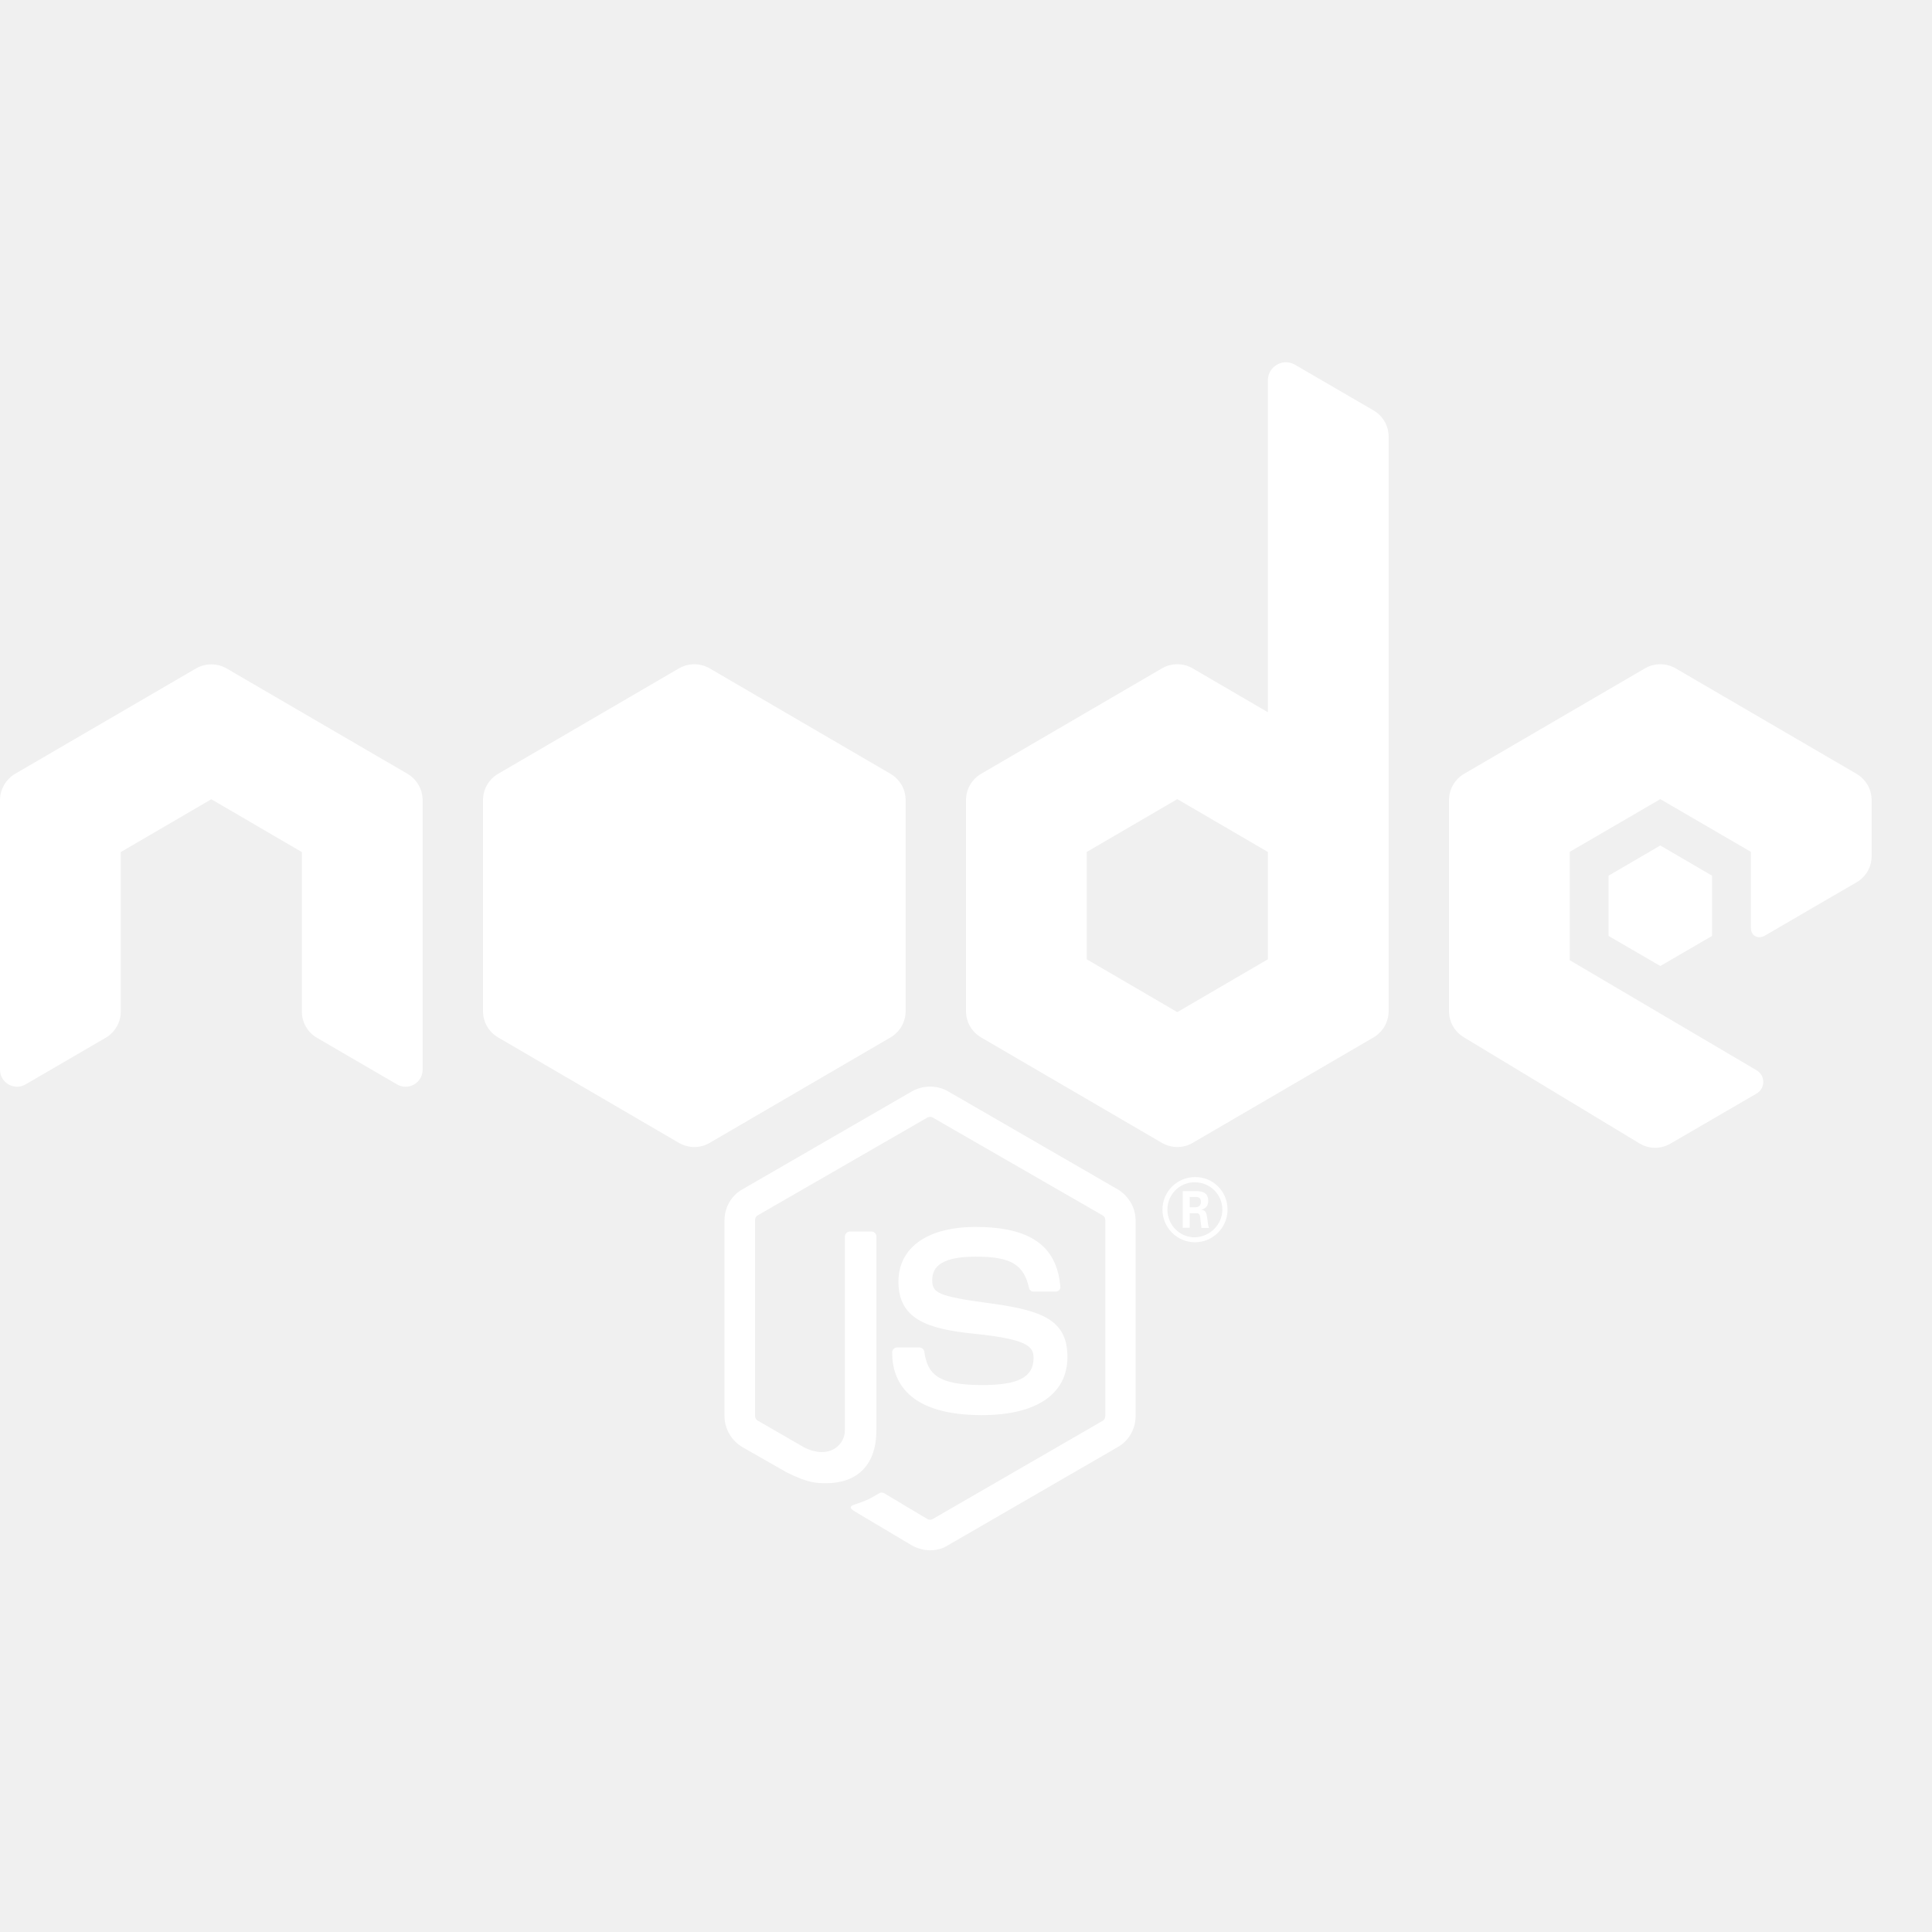
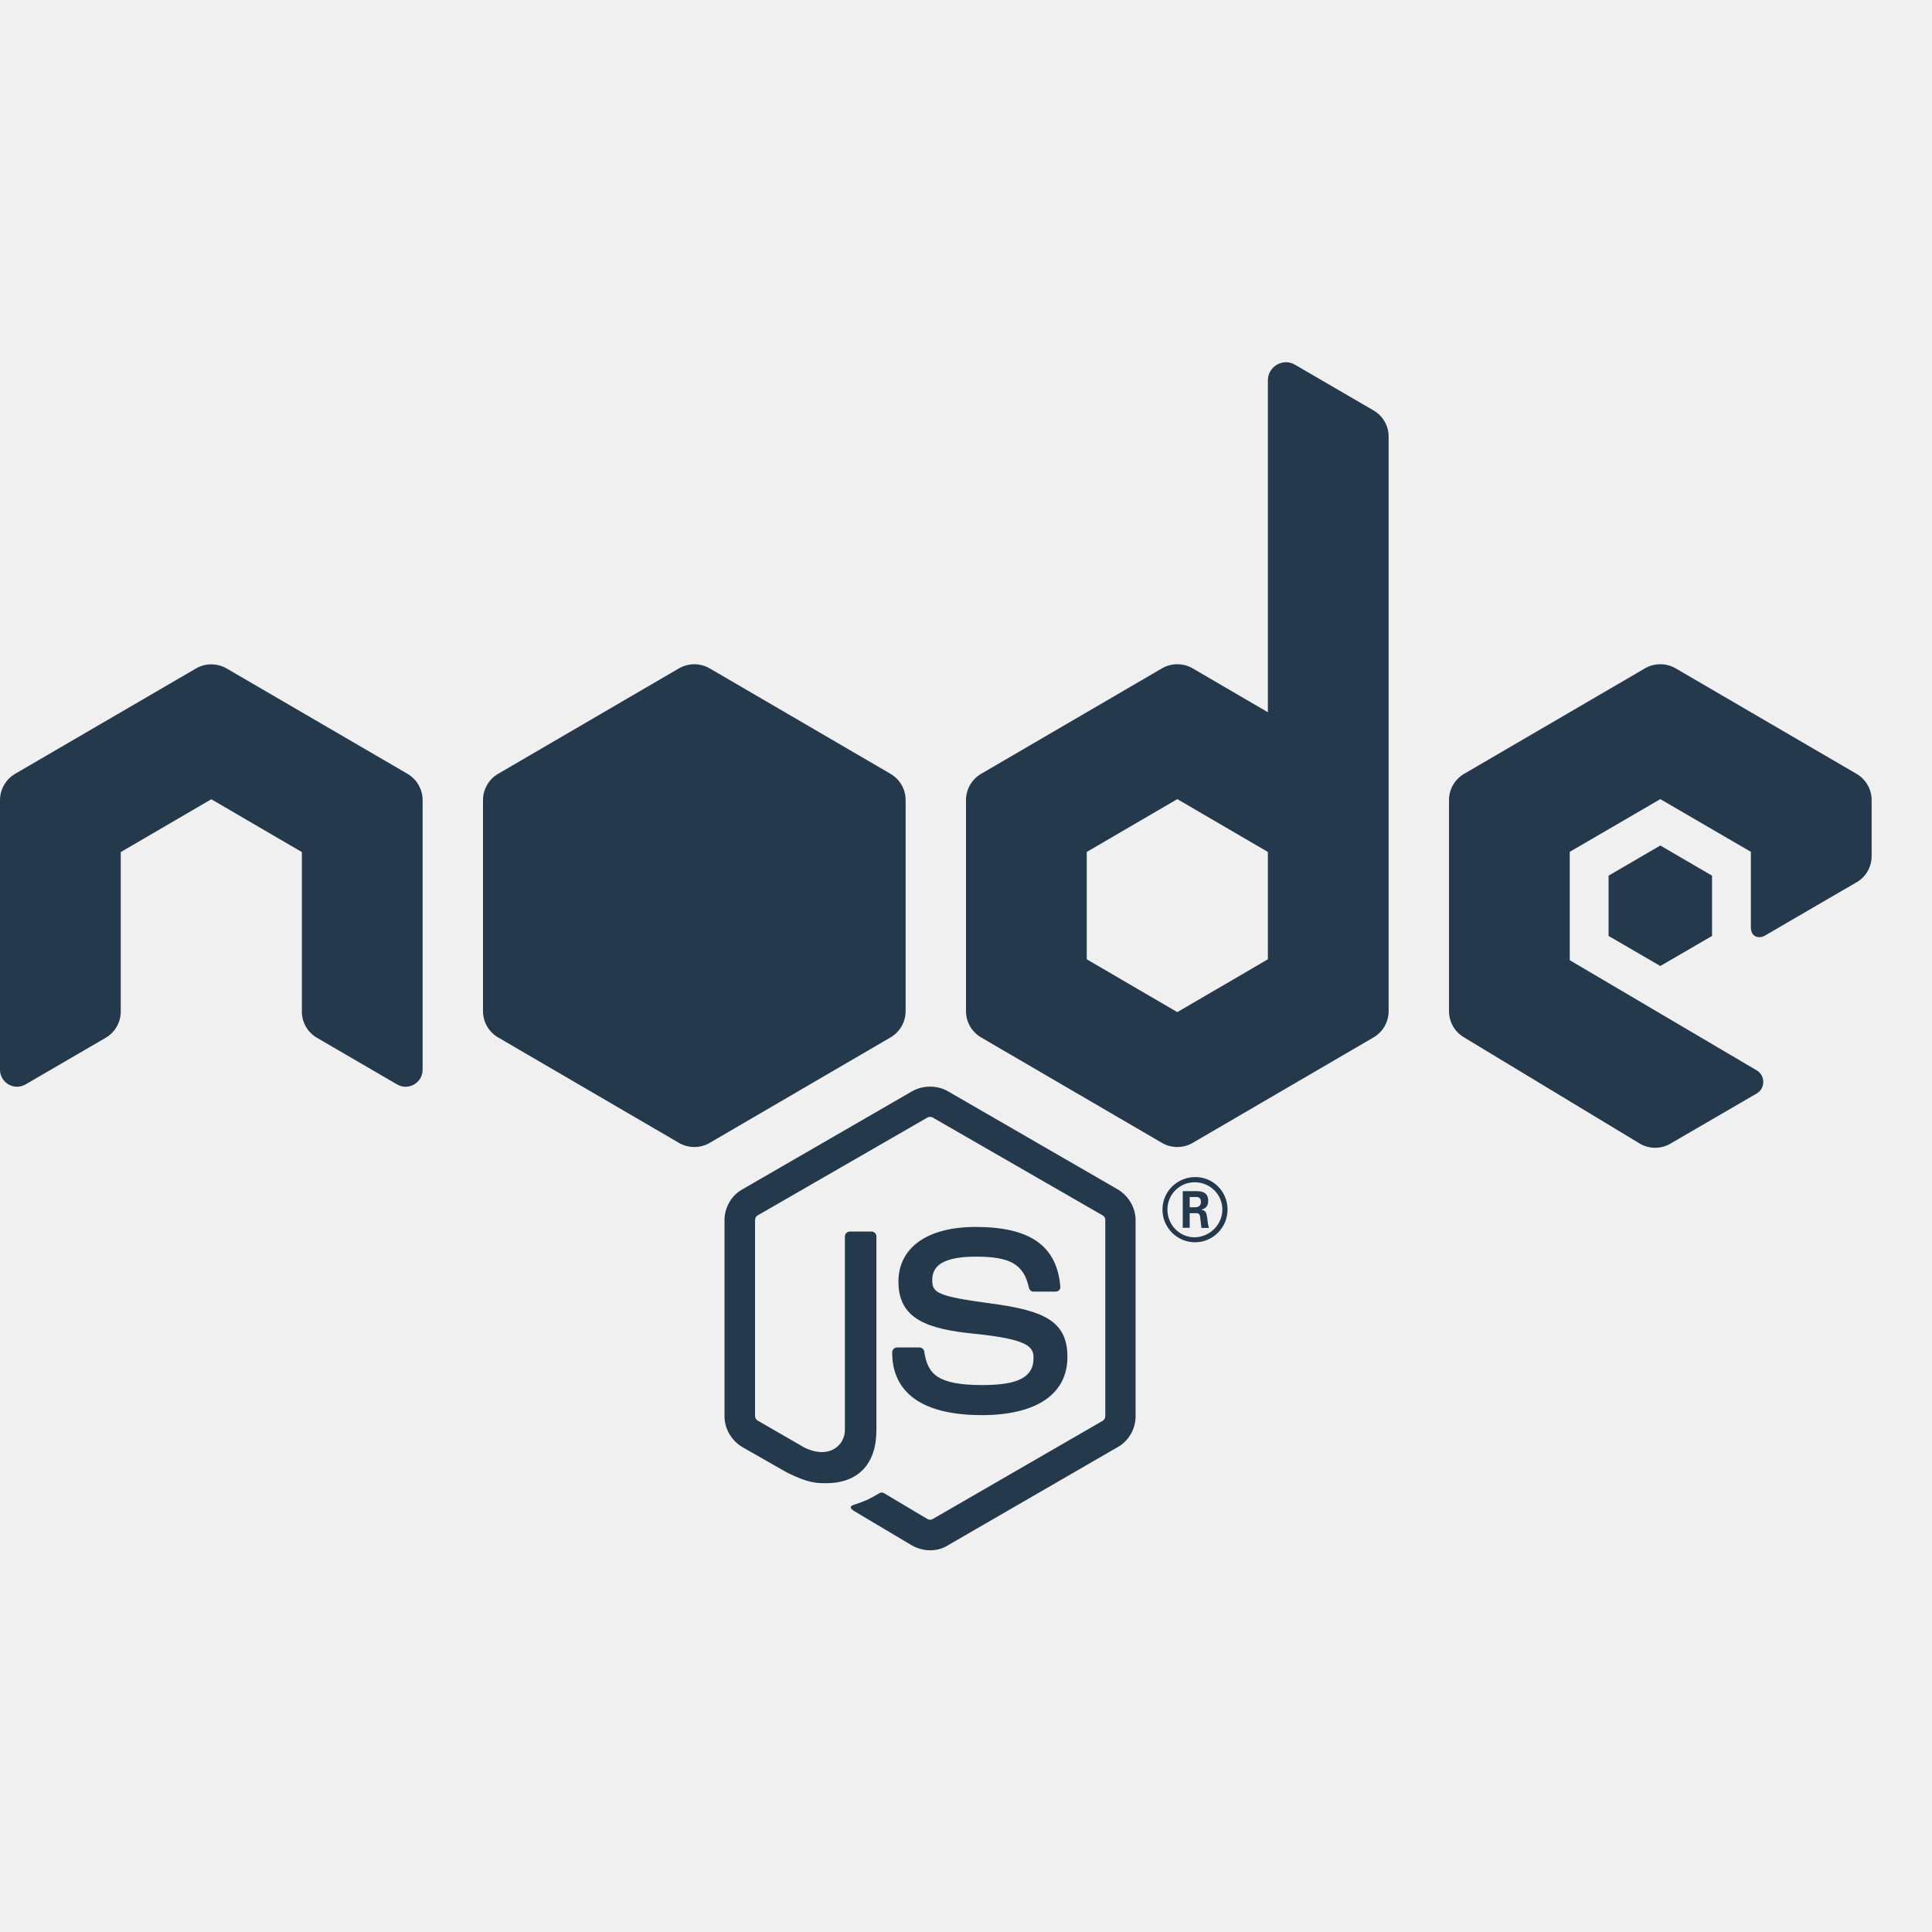
- <svg xmlns="http://www.w3.org/2000/svg" fill="#fff" width="32px" height="32px" viewBox="0 0 32 32">
+ <svg xmlns="http://www.w3.org/2000/svg" fill="#24394C" width="32px" height="32px" viewBox="0 0 32 32">
  <path d="M 21.301 6 C 21.144 6 21 6.126 21 6.301 L 21 11.797 L 19.754 11.07 C 19.676 11.024 19.588 11.002 19.5 11.002 C 19.412 11.002 19.324 11.024 19.246 11.07 L 16.252 12.816 C 16.096 12.906 16 13.073 16 13.252 L 16 16.748 C 16 16.928 16.096 17.094 16.252 17.184 L 19.246 18.93 C 19.324 18.976 19.412 18.998 19.5 18.998 C 19.588 18.998 19.676 18.976 19.754 18.93 L 22.748 17.184 C 22.904 17.094 23 16.927 23 16.748 L 23 15 L 23 13.252 L 23 7.23 C 23 7.052 22.905 6.889 22.752 6.799 L 21.449 6.041 C 21.4 6.013 21.351 6 21.301 6 z M 11.5 11.002 C 11.412 11.002 11.325 11.025 11.246 11.07 L 8.252 12.816 C 8.096 12.906 8 13.073 8 13.252 L 8 16.748 C 8 16.928 8.096 17.094 8.252 17.184 L 11.246 18.93 C 11.403 19.021 11.597 19.021 11.754 18.93 L 14.748 17.184 C 14.904 17.094 15 16.927 15 16.748 L 15 13.252 C 15 13.072 14.904 12.906 14.748 12.816 L 11.754 11.07 C 11.675 11.025 11.588 11.002 11.5 11.002 z M 27.5 11.002 C 27.412 11.002 27.324 11.024 27.246 11.07 L 24.252 12.816 C 24.096 12.906 24 13.073 24 13.252 L 24 16.748 C 24 16.928 24.096 17.094 24.252 17.184 L 27.156 18.939 C 27.312 19.034 27.508 19.035 27.666 18.943 L 29.094 18.113 C 29.242 18.028 29.243 17.814 29.094 17.727 L 26 15.904 L 26 14.109 L 27.5 13.236 L 29 14.109 L 29 15.359 C 29 15.526 29.14 15.552 29.234 15.496 C 29.612 15.274 30.752 14.613 30.752 14.613 C 30.905 14.524 31 14.36 31 14.182 L 31 13.252 C 31 13.072 30.904 12.906 30.748 12.816 L 27.754 11.07 C 27.675 11.024 27.588 11.002 27.5 11.002 z M 3.5 11.004 C 3.412 11.004 3.324 11.026 3.246 11.072 L 0.252 12.816 C 0.096 12.907 0 13.074 0 13.254 L 0 17.717 C 0 17.935 0.236 18.07 0.424 17.961 L 1.752 17.188 C 1.905 17.098 2 16.934 2 16.756 L 2 14.113 L 3.5 13.238 L 5 14.113 L 5 16.756 C 5 16.934 5.095 17.098 5.248 17.188 L 6.576 17.961 C 6.764 18.071 7 17.935 7 17.717 L 7 13.254 C 7 13.074 6.904 12.907 6.748 12.816 L 3.754 11.072 C 3.676 11.026 3.588 11.004 3.5 11.004 z M 19.5 13.236 L 21 14.111 L 21 15 L 21 15.889 L 19.5 16.764 L 18 15.889 L 18 14.111 L 19.5 13.236 z M 27.5 14.004 L 26.643 14.504 L 26.643 15.502 L 27.5 16 L 28.357 15.502 L 28.357 14.504 L 27.5 14.004 z M 15.406 17.998 C 15.303 17.998 15.199 18.023 15.109 18.074 L 12.297 19.699 C 12.112 19.801 12 20.002 12 20.211 L 12 23.457 C 12 23.666 12.117 23.863 12.297 23.969 L 13.037 24.391 C 13.392 24.566 13.523 24.566 13.684 24.566 C 14.214 24.566 14.516 24.249 14.516 23.689 L 14.516 20.482 C 14.516 20.433 14.478 20.398 14.434 20.398 L 14.078 20.398 C 14.029 20.398 13.994 20.438 13.994 20.482 L 13.994 23.689 C 13.994 23.932 13.737 24.182 13.318 23.973 L 12.549 23.529 C 12.524 23.514 12.506 23.484 12.506 23.455 L 12.506 20.209 C 12.506 20.18 12.52 20.146 12.549 20.131 L 15.361 18.51 C 15.391 18.495 15.425 18.495 15.449 18.51 L 18.264 20.131 C 18.293 20.146 18.307 20.175 18.307 20.209 L 18.307 23.455 C 18.307 23.489 18.288 23.518 18.264 23.533 L 15.449 25.16 C 15.424 25.175 15.385 25.175 15.361 25.16 L 14.643 24.732 C 14.624 24.722 14.593 24.717 14.574 24.727 C 14.375 24.844 14.335 24.859 14.15 24.922 C 14.101 24.937 14.035 24.967 14.176 25.045 L 15.109 25.6 C 15.202 25.649 15.304 25.678 15.406 25.678 C 15.513 25.678 15.617 25.649 15.699 25.596 L 18.512 23.969 C 18.697 23.867 18.809 23.666 18.809 23.457 L 18.809 20.211 C 18.809 20.002 18.692 19.806 18.512 19.699 L 15.699 18.074 C 15.612 18.023 15.509 17.998 15.406 17.998 z M 19.793 19.496 C 19.506 19.496 19.254 19.728 19.254 20.035 C 19.254 20.332 19.496 20.576 19.793 20.576 C 20.09 20.576 20.332 20.332 20.332 20.035 C 20.332 19.728 20.085 19.491 19.793 19.496 z M 19.787 19.582 C 20.041 19.582 20.246 19.782 20.246 20.035 C 20.246 20.283 20.04 20.488 19.787 20.494 C 19.538 20.494 19.336 20.288 19.336 20.035 C 19.336 19.782 19.539 19.582 19.787 19.582 z M 19.59 19.729 L 19.59 20.336 L 19.705 20.336 L 19.705 20.094 L 19.812 20.094 C 19.857 20.094 19.867 20.112 19.877 20.146 C 19.877 20.151 19.895 20.309 19.9 20.338 L 20.025 20.338 C 20.011 20.309 20.001 20.226 19.996 20.176 C 19.982 20.098 19.978 20.044 19.895 20.039 C 19.939 20.024 20.012 20.001 20.012 19.889 C 20.012 19.728 19.872 19.729 19.799 19.729 L 19.59 19.729 z M 19.705 19.826 L 19.803 19.826 C 19.833 19.826 19.891 19.825 19.891 19.908 C 19.891 19.942 19.876 19.997 19.797 19.996 L 19.705 19.996 L 19.705 19.826 z M 16.16 20.322 C 15.357 20.322 14.881 20.665 14.881 21.229 C 14.881 21.847 15.358 22.012 16.127 22.09 C 17.047 22.182 17.119 22.314 17.119 22.494 C 17.119 22.81 16.865 22.941 16.271 22.941 C 15.526 22.941 15.363 22.757 15.309 22.387 C 15.304 22.348 15.269 22.318 15.225 22.318 L 14.859 22.318 C 14.815 22.318 14.777 22.353 14.777 22.402 C 14.777 22.874 15.035 23.439 16.266 23.439 C 17.169 23.438 17.68 23.089 17.68 22.475 C 17.68 21.867 17.27 21.705 16.404 21.588 C 15.528 21.471 15.441 21.412 15.441 21.207 C 15.441 21.037 15.513 20.814 16.16 20.814 C 16.739 20.814 16.955 20.941 17.043 21.33 C 17.053 21.369 17.08 21.393 17.119 21.393 L 17.484 21.393 C 17.508 21.393 17.529 21.383 17.543 21.369 C 17.558 21.35 17.567 21.331 17.562 21.307 C 17.505 20.635 17.061 20.322 16.16 20.322 z" />
</svg>
